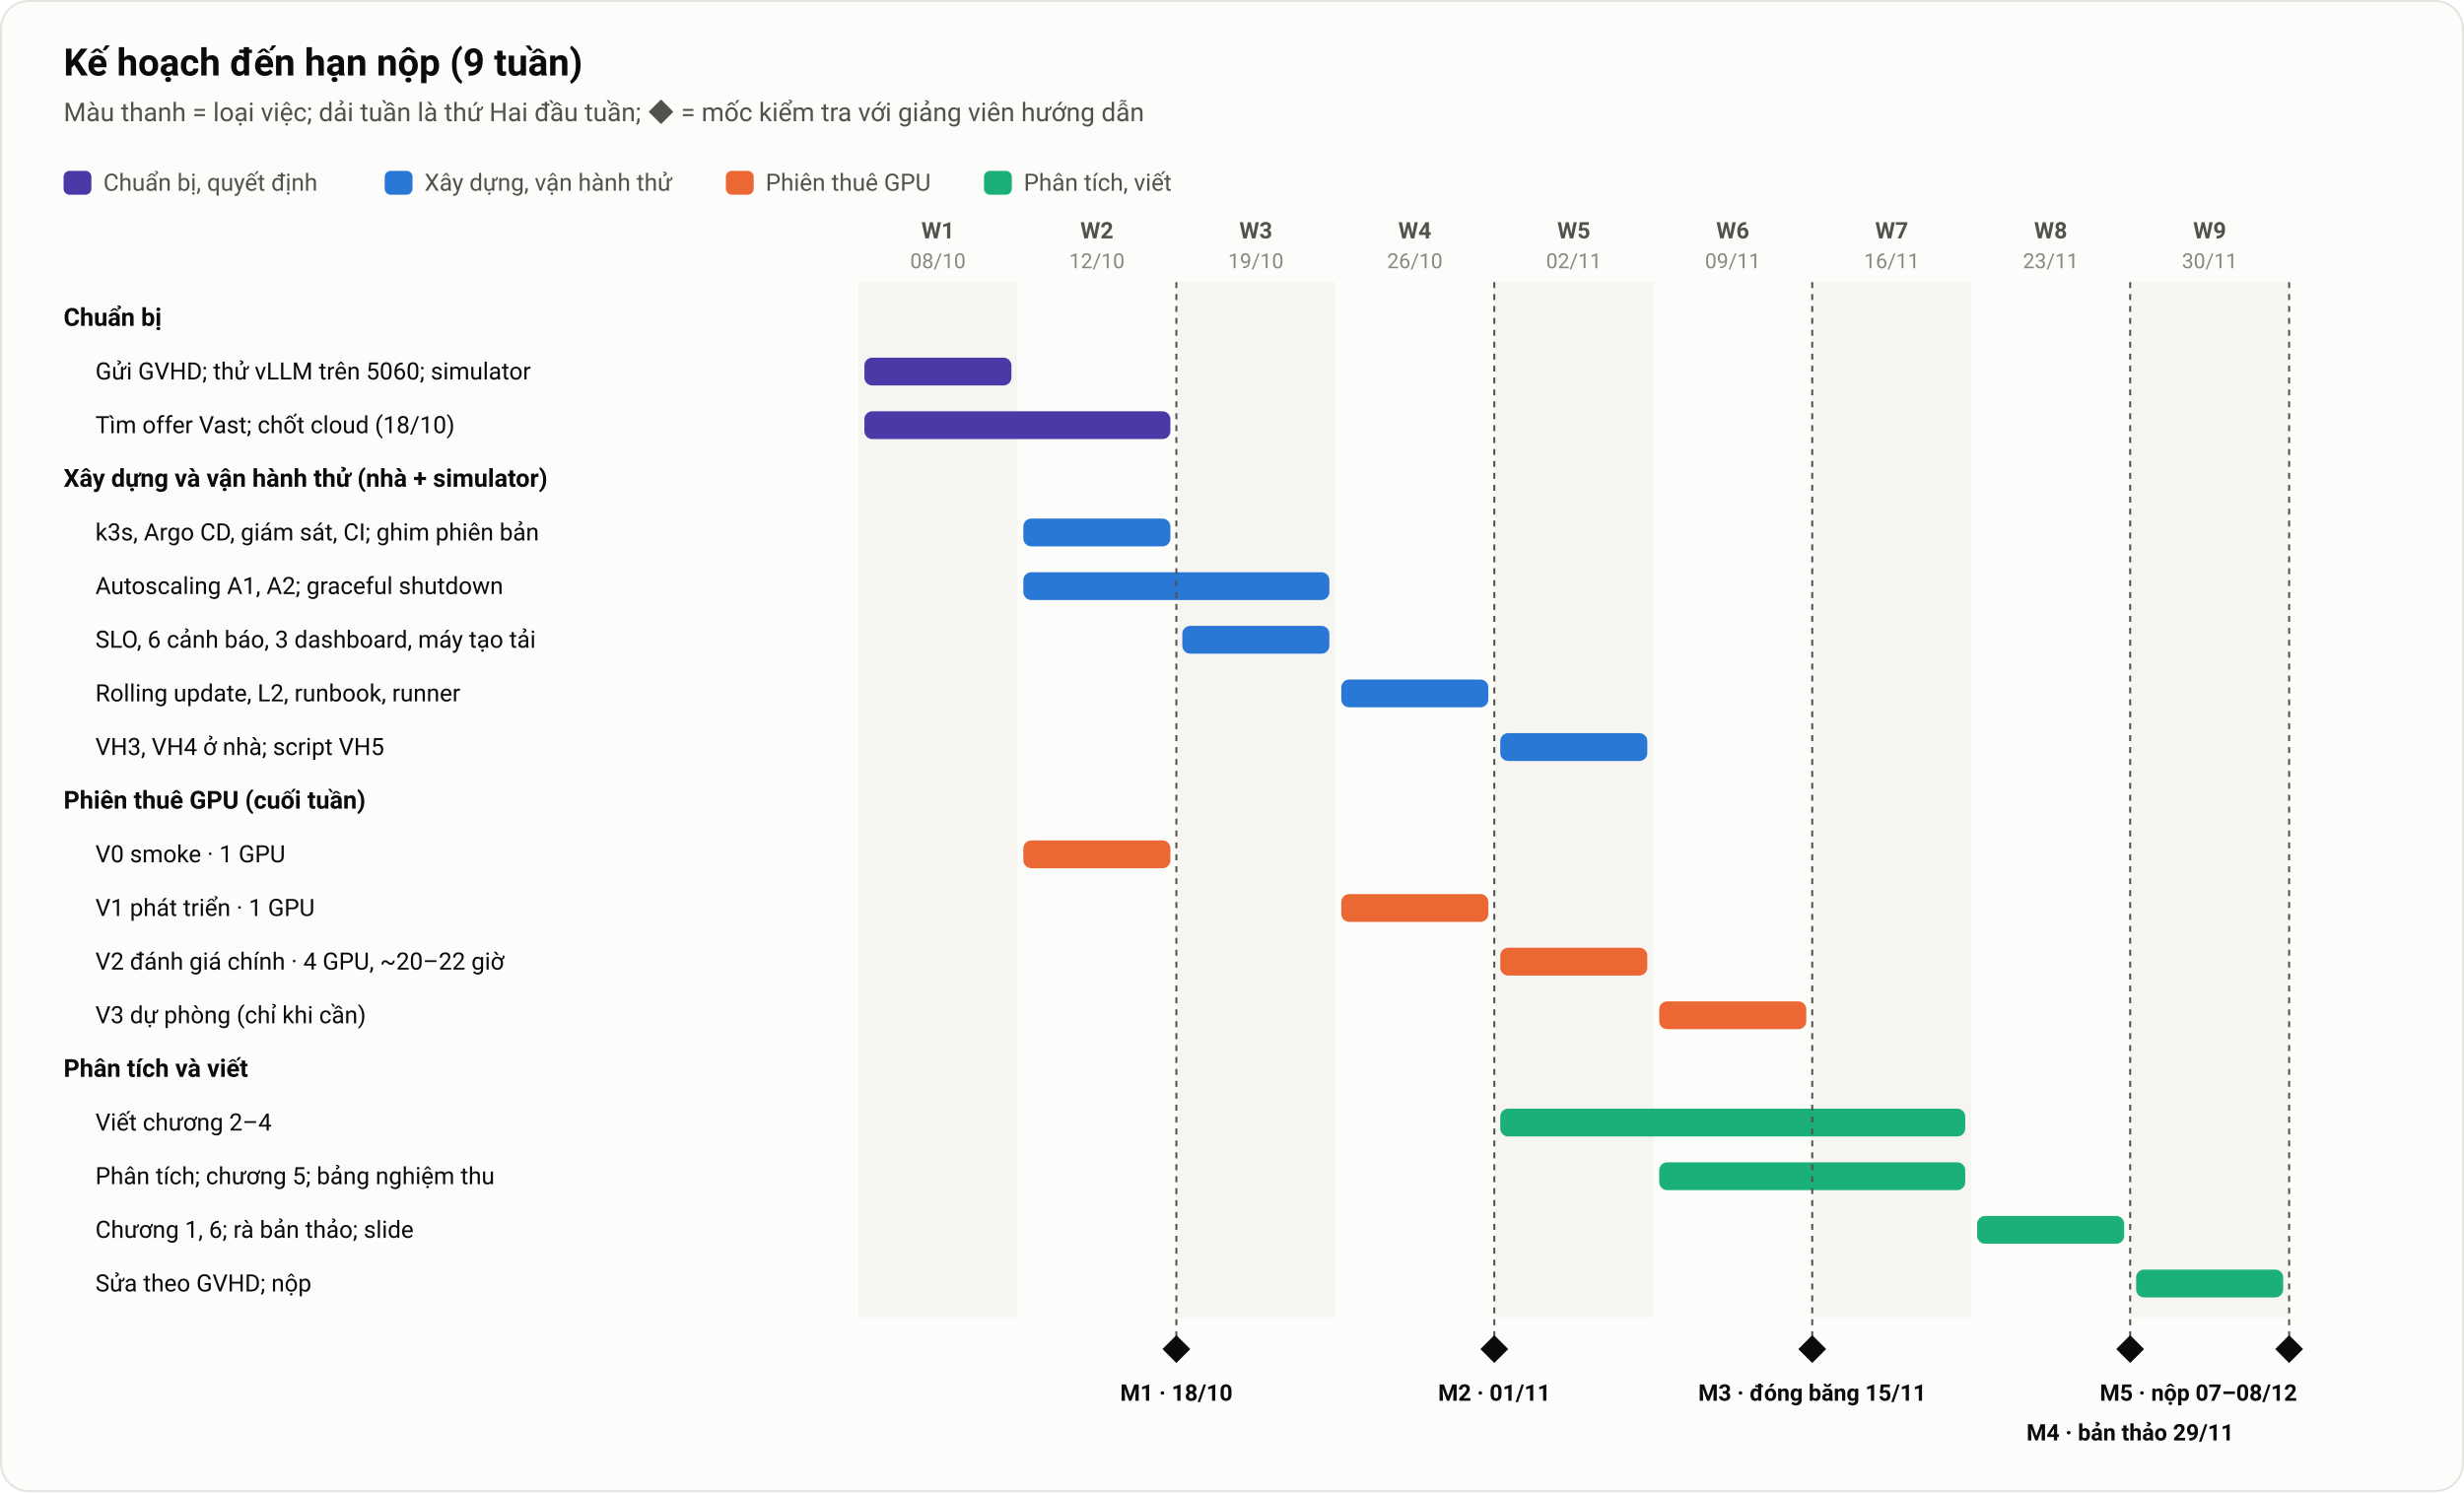
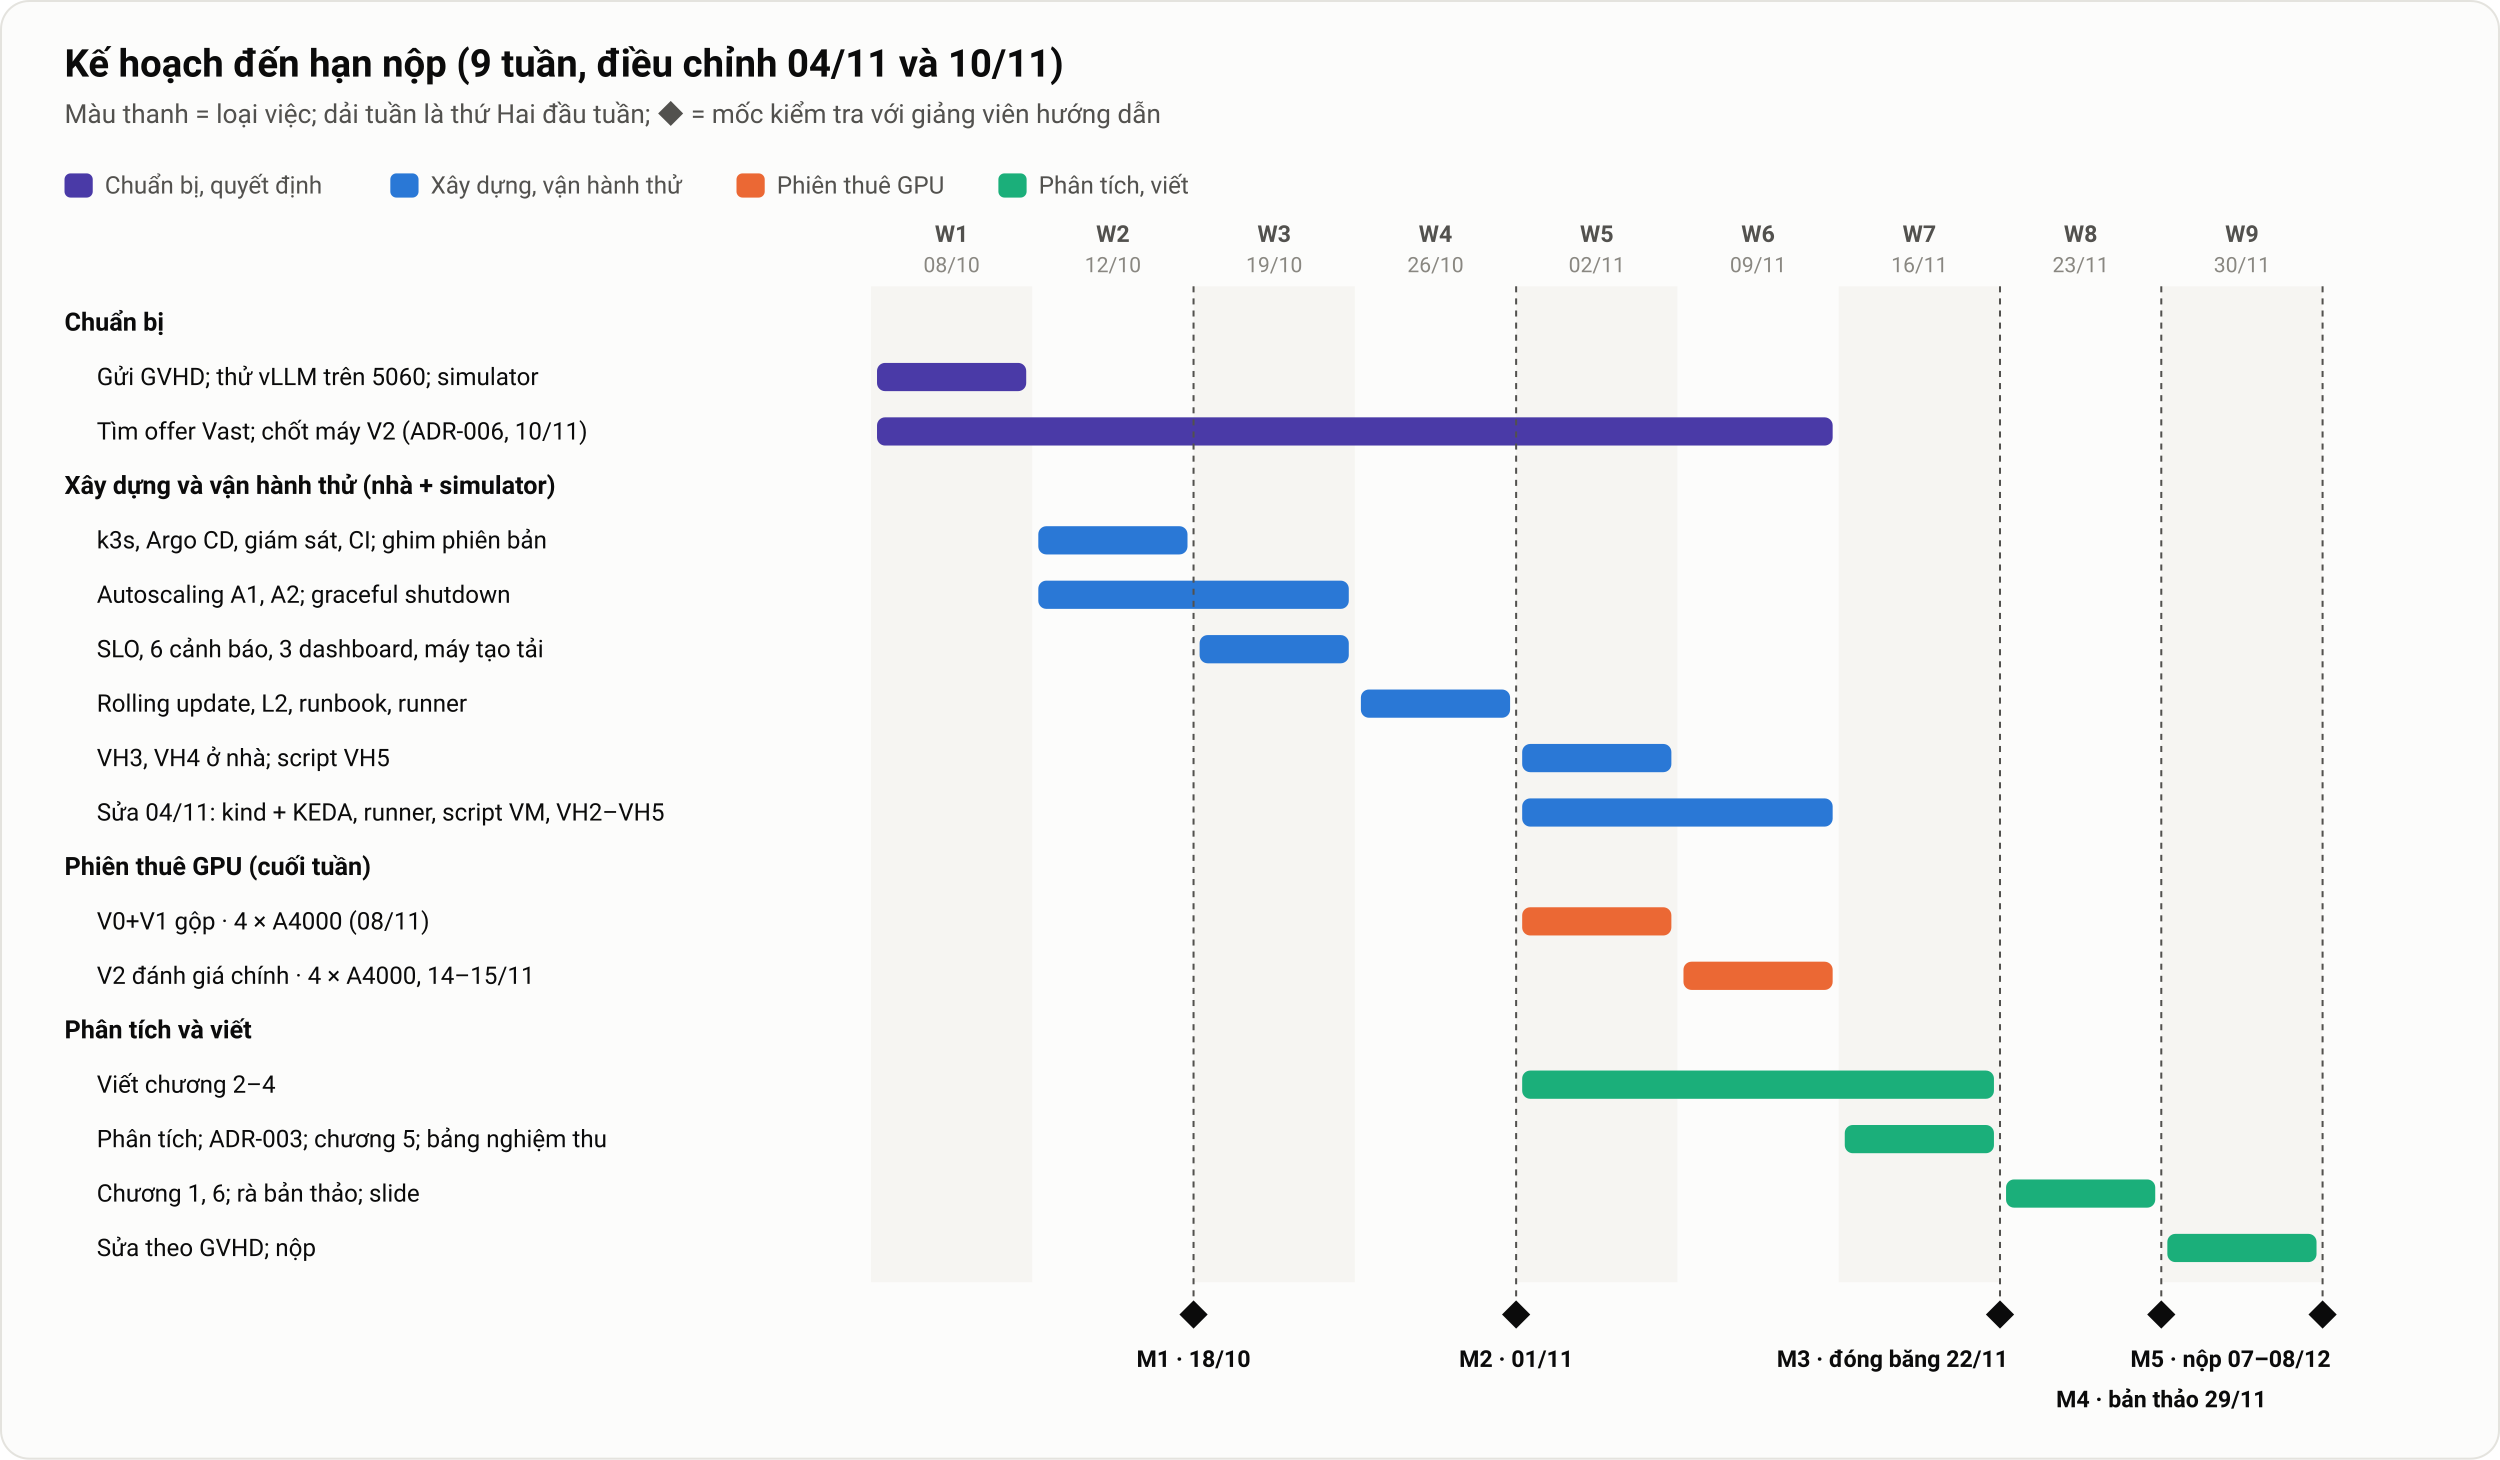
- <svg xmlns="http://www.w3.org/2000/svg" width="1240" height="751" viewBox="0 0 1240 751" role="img" aria-label="Kế hoạch 9 tuần đến hạn nộp khoảng 08/12/2026: xây dựng và vận hành thử ở nhà W1–W4, đánh giá trong một lần thuê liền ở W5, đóng băng dữ liệu 15/11, viết luận văn tới W9" font-family="system-ui, -apple-system, 'Segoe UI', Roboto, 'Helvetica Neue', Arial, sans-serif">
+ <svg xmlns="http://www.w3.org/2000/svg" width="1240" height="724" viewBox="0 0 1240 724" role="img" aria-label="Kế hoạch 9 tuần đến hạn nộp khoảng 08/12/2026: xây dựng và vận hành thử ở nhà W1–W4, đánh giá trong một lần thuê liền 14–15/11 (W6), đóng băng dữ liệu 22/11, viết luận văn tới W9" font-family="system-ui, -apple-system, 'Segoe UI', Roboto, 'Helvetica Neue', Arial, sans-serif">
  <defs />
-   <rect x="0.5" y="0.5" width="1239" height="750" rx="14" fill="#fcfcfb" stroke="#e4e3de" />
-   <text x="32" y="38" font-size="19" font-weight="700" fill="#0b0b0b" text-anchor="start">Kế hoạch đến hạn nộp (9 tuần)</text>
+   <rect x="0.5" y="0.5" width="1239" height="723" rx="14" fill="#fcfcfb" stroke="#e4e3de" />
+   <text x="32" y="38" font-size="19" font-weight="700" fill="#0b0b0b" text-anchor="start">Kế hoạch đến hạn nộp (9 tuần, điều chỉnh 04/11 và 10/11)</text>
  <text x="32" y="61" font-size="13" font-weight="400" fill="#52514e" text-anchor="start">Màu thanh = loại việc; dải tuần là thứ Hai đầu tuần; ◆ = mốc kiểm tra với giảng viên hướng dẫn</text>
  <rect x="32" y="86" width="14" height="12" rx="3" fill="#4a3aa7" />
  <text x="52" y="96" font-size="12" font-weight="400" fill="#52514e" text-anchor="start">Chuẩn bị, quyết định</text>
  <rect x="193.6" y="86" width="14" height="12" rx="3" fill="#2a78d6" />
  <text x="213.6" y="96" font-size="12" font-weight="400" fill="#52514e" text-anchor="start">Xây dựng, vận hành thử</text>
  <rect x="365.3" y="86" width="14" height="12" rx="3" fill="#eb6834" />
  <text x="385.3" y="96" font-size="12" font-weight="400" fill="#52514e" text-anchor="start">Phiên thuê GPU</text>
  <rect x="495.2" y="86" width="14" height="12" rx="3" fill="#1baf7a" />
  <text x="515.2" y="96" font-size="12" font-weight="400" fill="#52514e" text-anchor="start">Phân tích, viết</text>
-   <rect x="432" y="142" width="80" height="521" rx="0" fill="#f6f5f2" />
+   <rect x="432" y="142" width="80" height="494" rx="0" fill="#f6f5f2" />
  <text x="472" y="120" font-size="11.5" font-weight="600" fill="#52514e" text-anchor="middle">W1</text>
  <text x="472" y="135" font-size="10.5" font-weight="400" fill="#898781" text-anchor="middle">08/10</text>
  <text x="552" y="120" font-size="11.5" font-weight="600" fill="#52514e" text-anchor="middle">W2</text>
  <text x="552" y="135" font-size="10.5" font-weight="400" fill="#898781" text-anchor="middle">12/10</text>
-   <rect x="592" y="142" width="80" height="521" rx="0" fill="#f6f5f2" />
+   <rect x="592" y="142" width="80" height="494" rx="0" fill="#f6f5f2" />
  <text x="632" y="120" font-size="11.5" font-weight="600" fill="#52514e" text-anchor="middle">W3</text>
  <text x="632" y="135" font-size="10.5" font-weight="400" fill="#898781" text-anchor="middle">19/10</text>
  <text x="712" y="120" font-size="11.5" font-weight="600" fill="#52514e" text-anchor="middle">W4</text>
  <text x="712" y="135" font-size="10.5" font-weight="400" fill="#898781" text-anchor="middle">26/10</text>
-   <rect x="752" y="142" width="80" height="521" rx="0" fill="#f6f5f2" />
+   <rect x="752" y="142" width="80" height="494" rx="0" fill="#f6f5f2" />
  <text x="792" y="120" font-size="11.5" font-weight="600" fill="#52514e" text-anchor="middle">W5</text>
  <text x="792" y="135" font-size="10.5" font-weight="400" fill="#898781" text-anchor="middle">02/11</text>
  <text x="872" y="120" font-size="11.5" font-weight="600" fill="#52514e" text-anchor="middle">W6</text>
  <text x="872" y="135" font-size="10.5" font-weight="400" fill="#898781" text-anchor="middle">09/11</text>
-   <rect x="912" y="142" width="80" height="521" rx="0" fill="#f6f5f2" />
+   <rect x="912" y="142" width="80" height="494" rx="0" fill="#f6f5f2" />
  <text x="952" y="120" font-size="11.5" font-weight="600" fill="#52514e" text-anchor="middle">W7</text>
  <text x="952" y="135" font-size="10.5" font-weight="400" fill="#898781" text-anchor="middle">16/11</text>
  <text x="1032" y="120" font-size="11.5" font-weight="600" fill="#52514e" text-anchor="middle">W8</text>
  <text x="1032" y="135" font-size="10.5" font-weight="400" fill="#898781" text-anchor="middle">23/11</text>
-   <rect x="1072" y="142" width="80" height="521" rx="0" fill="#f6f5f2" />
+   <rect x="1072" y="142" width="80" height="494" rx="0" fill="#f6f5f2" />
  <text x="1112" y="120" font-size="11.5" font-weight="600" fill="#52514e" text-anchor="middle">W9</text>
  <text x="1112" y="135" font-size="10.5" font-weight="400" fill="#898781" text-anchor="middle">30/11</text>
  <text x="32" y="164" font-size="12.5" font-weight="700" fill="#0b0b0b" text-anchor="start">Chuẩn bị</text>
  <text x="48" y="191" font-size="12" font-weight="400" fill="#0b0b0b" text-anchor="start">Gửi GVHD; thử vLLM trên 5060; simulator</text>
  <rect x="435" y="180" width="74" height="14" rx="4" fill="#4a3aa7" />
-   <text x="48" y="218" font-size="12" font-weight="400" fill="#0b0b0b" text-anchor="start">Tìm offer Vast; chốt cloud (18/10)</text>
-   <rect x="435" y="207" width="154" height="14" rx="4" fill="#4a3aa7" />
+   <text x="48" y="218" font-size="12" font-weight="400" fill="#0b0b0b" text-anchor="start">Tìm offer Vast; chốt máy V2 (ADR-006, 10/11)</text>
+   <rect x="435" y="207" width="474" height="14" rx="4" fill="#4a3aa7" />
  <text x="32" y="245" font-size="12.5" font-weight="700" fill="#0b0b0b" text-anchor="start">Xây dựng và vận hành thử (nhà + simulator)</text>
  <text x="48" y="272" font-size="12" font-weight="400" fill="#0b0b0b" text-anchor="start">k3s, Argo CD, giám sát, CI; ghim phiên bản</text>
  <rect x="515" y="261" width="74" height="14" rx="4" fill="#2a78d6" />
  <text x="48" y="299" font-size="12" font-weight="400" fill="#0b0b0b" text-anchor="start">Autoscaling A1, A2; graceful shutdown</text>
  <rect x="515" y="288" width="154" height="14" rx="4" fill="#2a78d6" />
  <text x="48" y="326" font-size="12" font-weight="400" fill="#0b0b0b" text-anchor="start">SLO, 6 cảnh báo, 3 dashboard, máy tạo tải</text>
  <rect x="595" y="315" width="74" height="14" rx="4" fill="#2a78d6" />
  <text x="48" y="353" font-size="12" font-weight="400" fill="#0b0b0b" text-anchor="start">Rolling update, L2, runbook, runner</text>
  <rect x="675" y="342" width="74" height="14" rx="4" fill="#2a78d6" />
  <text x="48" y="380" font-size="12" font-weight="400" fill="#0b0b0b" text-anchor="start">VH3, VH4 ở nhà; script VH5</text>
  <rect x="755" y="369" width="74" height="14" rx="4" fill="#2a78d6" />
-   <text x="32" y="407" font-size="12.5" font-weight="700" fill="#0b0b0b" text-anchor="start">Phiên thuê GPU (cuối tuần)</text>
-   <text x="48" y="434" font-size="12" font-weight="400" fill="#0b0b0b" text-anchor="start">V0 smoke · 1 GPU</text>
-   <rect x="515" y="423" width="74" height="14" rx="4" fill="#eb6834" />
-   <text x="48" y="461" font-size="12" font-weight="400" fill="#0b0b0b" text-anchor="start">V1 phát triển · 1 GPU</text>
-   <rect x="675" y="450" width="74" height="14" rx="4" fill="#eb6834" />
-   <text x="48" y="488" font-size="12" font-weight="400" fill="#0b0b0b" text-anchor="start">V2 đánh giá chính · 4 GPU, ~20–22 giờ</text>
-   <rect x="755" y="477" width="74" height="14" rx="4" fill="#eb6834" />
-   <text x="48" y="515" font-size="12" font-weight="400" fill="#0b0b0b" text-anchor="start">V3 dự phòng (chỉ khi cần)</text>
-   <rect x="835" y="504" width="74" height="14" rx="4" fill="#eb6834" />
-   <text x="32" y="542" font-size="12.5" font-weight="700" fill="#0b0b0b" text-anchor="start">Phân tích và viết</text>
-   <text x="48" y="569" font-size="12" font-weight="400" fill="#0b0b0b" text-anchor="start">Viết chương 2–4</text>
-   <rect x="755" y="558" width="234" height="14" rx="4" fill="#1baf7a" />
-   <text x="48" y="596" font-size="12" font-weight="400" fill="#0b0b0b" text-anchor="start">Phân tích; chương 5; bảng nghiệm thu</text>
-   <rect x="835" y="585" width="154" height="14" rx="4" fill="#1baf7a" />
-   <text x="48" y="623" font-size="12" font-weight="400" fill="#0b0b0b" text-anchor="start">Chương 1, 6; rà bản thảo; slide</text>
-   <rect x="995" y="612" width="74" height="14" rx="4" fill="#1baf7a" />
-   <text x="48" y="650" font-size="12" font-weight="400" fill="#0b0b0b" text-anchor="start">Sửa theo GVHD; nộp</text>
-   <rect x="1075" y="639" width="74" height="14" rx="4" fill="#1baf7a" />
-   <line x1="592" y1="142" x2="592" y2="673" stroke="#52514e" stroke-width="1" stroke-dasharray="3 3" />
-   <polygon points="592,672 599,679 592,686 585,679" fill="#0b0b0b" />
-   <text x="592" y="705" font-size="11.5" font-weight="600" fill="#0b0b0b" text-anchor="middle">M1 · 18/10</text>
-   <line x1="752" y1="142" x2="752" y2="673" stroke="#52514e" stroke-width="1" stroke-dasharray="3 3" />
-   <polygon points="752,672 759,679 752,686 745,679" fill="#0b0b0b" />
-   <text x="752" y="705" font-size="11.5" font-weight="600" fill="#0b0b0b" text-anchor="middle">M2 · 01/11</text>
-   <line x1="912" y1="142" x2="912" y2="673" stroke="#52514e" stroke-width="1" stroke-dasharray="3 3" />
-   <polygon points="912,672 919,679 912,686 905,679" fill="#0b0b0b" />
-   <text x="912" y="705" font-size="11.5" font-weight="600" fill="#0b0b0b" text-anchor="middle">M3 · đóng băng 15/11</text>
-   <line x1="1072" y1="142" x2="1072" y2="673" stroke="#52514e" stroke-width="1" stroke-dasharray="3 3" />
-   <polygon points="1072,672 1079,679 1072,686 1065,679" fill="#0b0b0b" />
-   <text x="1072" y="725" font-size="11.5" font-weight="600" fill="#0b0b0b" text-anchor="middle">M4 · bản thảo 29/11</text>
-   <line x1="1152" y1="142" x2="1152" y2="673" stroke="#52514e" stroke-width="1" stroke-dasharray="3 3" />
-   <polygon points="1152,672 1159,679 1152,686 1145,679" fill="#0b0b0b" />
-   <text x="1156" y="705" font-size="11.5" font-weight="600" fill="#0b0b0b" text-anchor="end">M5 · nộp 07–08/12</text>
+   <text x="48" y="407" font-size="12" font-weight="400" fill="#0b0b0b" text-anchor="start">Sửa 04/11: kind + KEDA, runner, script VM, VH2–VH5</text>
+   <rect x="755" y="396" width="154" height="14" rx="4" fill="#2a78d6" />
+   <text x="32" y="434" font-size="12.5" font-weight="700" fill="#0b0b0b" text-anchor="start">Phiên thuê GPU (cuối tuần)</text>
+   <text x="48" y="461" font-size="12" font-weight="400" fill="#0b0b0b" text-anchor="start">V0+V1 gộp · 4 × A4000 (08/11)</text>
+   <rect x="755" y="450" width="74" height="14" rx="4" fill="#eb6834" />
+   <text x="48" y="488" font-size="12" font-weight="400" fill="#0b0b0b" text-anchor="start">V2 đánh giá chính · 4 × A4000, 14–15/11</text>
+   <rect x="835" y="477" width="74" height="14" rx="4" fill="#eb6834" />
+   <text x="32" y="515" font-size="12.5" font-weight="700" fill="#0b0b0b" text-anchor="start">Phân tích và viết</text>
+   <text x="48" y="542" font-size="12" font-weight="400" fill="#0b0b0b" text-anchor="start">Viết chương 2–4</text>
+   <rect x="755" y="531" width="234" height="14" rx="4" fill="#1baf7a" />
+   <text x="48" y="569" font-size="12" font-weight="400" fill="#0b0b0b" text-anchor="start">Phân tích; ADR-003; chương 5; bảng nghiệm thu</text>
+   <rect x="915" y="558" width="74" height="14" rx="4" fill="#1baf7a" />
+   <text x="48" y="596" font-size="12" font-weight="400" fill="#0b0b0b" text-anchor="start">Chương 1, 6; rà bản thảo; slide</text>
+   <rect x="995" y="585" width="74" height="14" rx="4" fill="#1baf7a" />
+   <text x="48" y="623" font-size="12" font-weight="400" fill="#0b0b0b" text-anchor="start">Sửa theo GVHD; nộp</text>
+   <rect x="1075" y="612" width="74" height="14" rx="4" fill="#1baf7a" />
+   <line x1="592" y1="142" x2="592" y2="646" stroke="#52514e" stroke-width="1" stroke-dasharray="3 3" />
+   <polygon points="592,645 599,652 592,659 585,652" fill="#0b0b0b" />
+   <text x="592" y="678" font-size="11.5" font-weight="600" fill="#0b0b0b" text-anchor="middle">M1 · 18/10</text>
+   <line x1="752" y1="142" x2="752" y2="646" stroke="#52514e" stroke-width="1" stroke-dasharray="3 3" />
+   <polygon points="752,645 759,652 752,659 745,652" fill="#0b0b0b" />
+   <text x="752" y="678" font-size="11.5" font-weight="600" fill="#0b0b0b" text-anchor="middle">M2 · 01/11</text>
+   <line x1="992" y1="142" x2="992" y2="646" stroke="#52514e" stroke-width="1" stroke-dasharray="3 3" />
+   <polygon points="992,645 999,652 992,659 985,652" fill="#0b0b0b" />
+   <text x="996" y="678" font-size="11.5" font-weight="600" fill="#0b0b0b" text-anchor="end">M3 · đóng băng 22/11</text>
+   <line x1="1072" y1="142" x2="1072" y2="646" stroke="#52514e" stroke-width="1" stroke-dasharray="3 3" />
+   <polygon points="1072,645 1079,652 1072,659 1065,652" fill="#0b0b0b" />
+   <text x="1072" y="698" font-size="11.5" font-weight="600" fill="#0b0b0b" text-anchor="middle">M4 · bản thảo 29/11</text>
+   <line x1="1152" y1="142" x2="1152" y2="646" stroke="#52514e" stroke-width="1" stroke-dasharray="3 3" />
+   <polygon points="1152,645 1159,652 1152,659 1145,652" fill="#0b0b0b" />
+   <text x="1156" y="678" font-size="11.5" font-weight="600" fill="#0b0b0b" text-anchor="end">M5 · nộp 07–08/12</text>
</svg>
